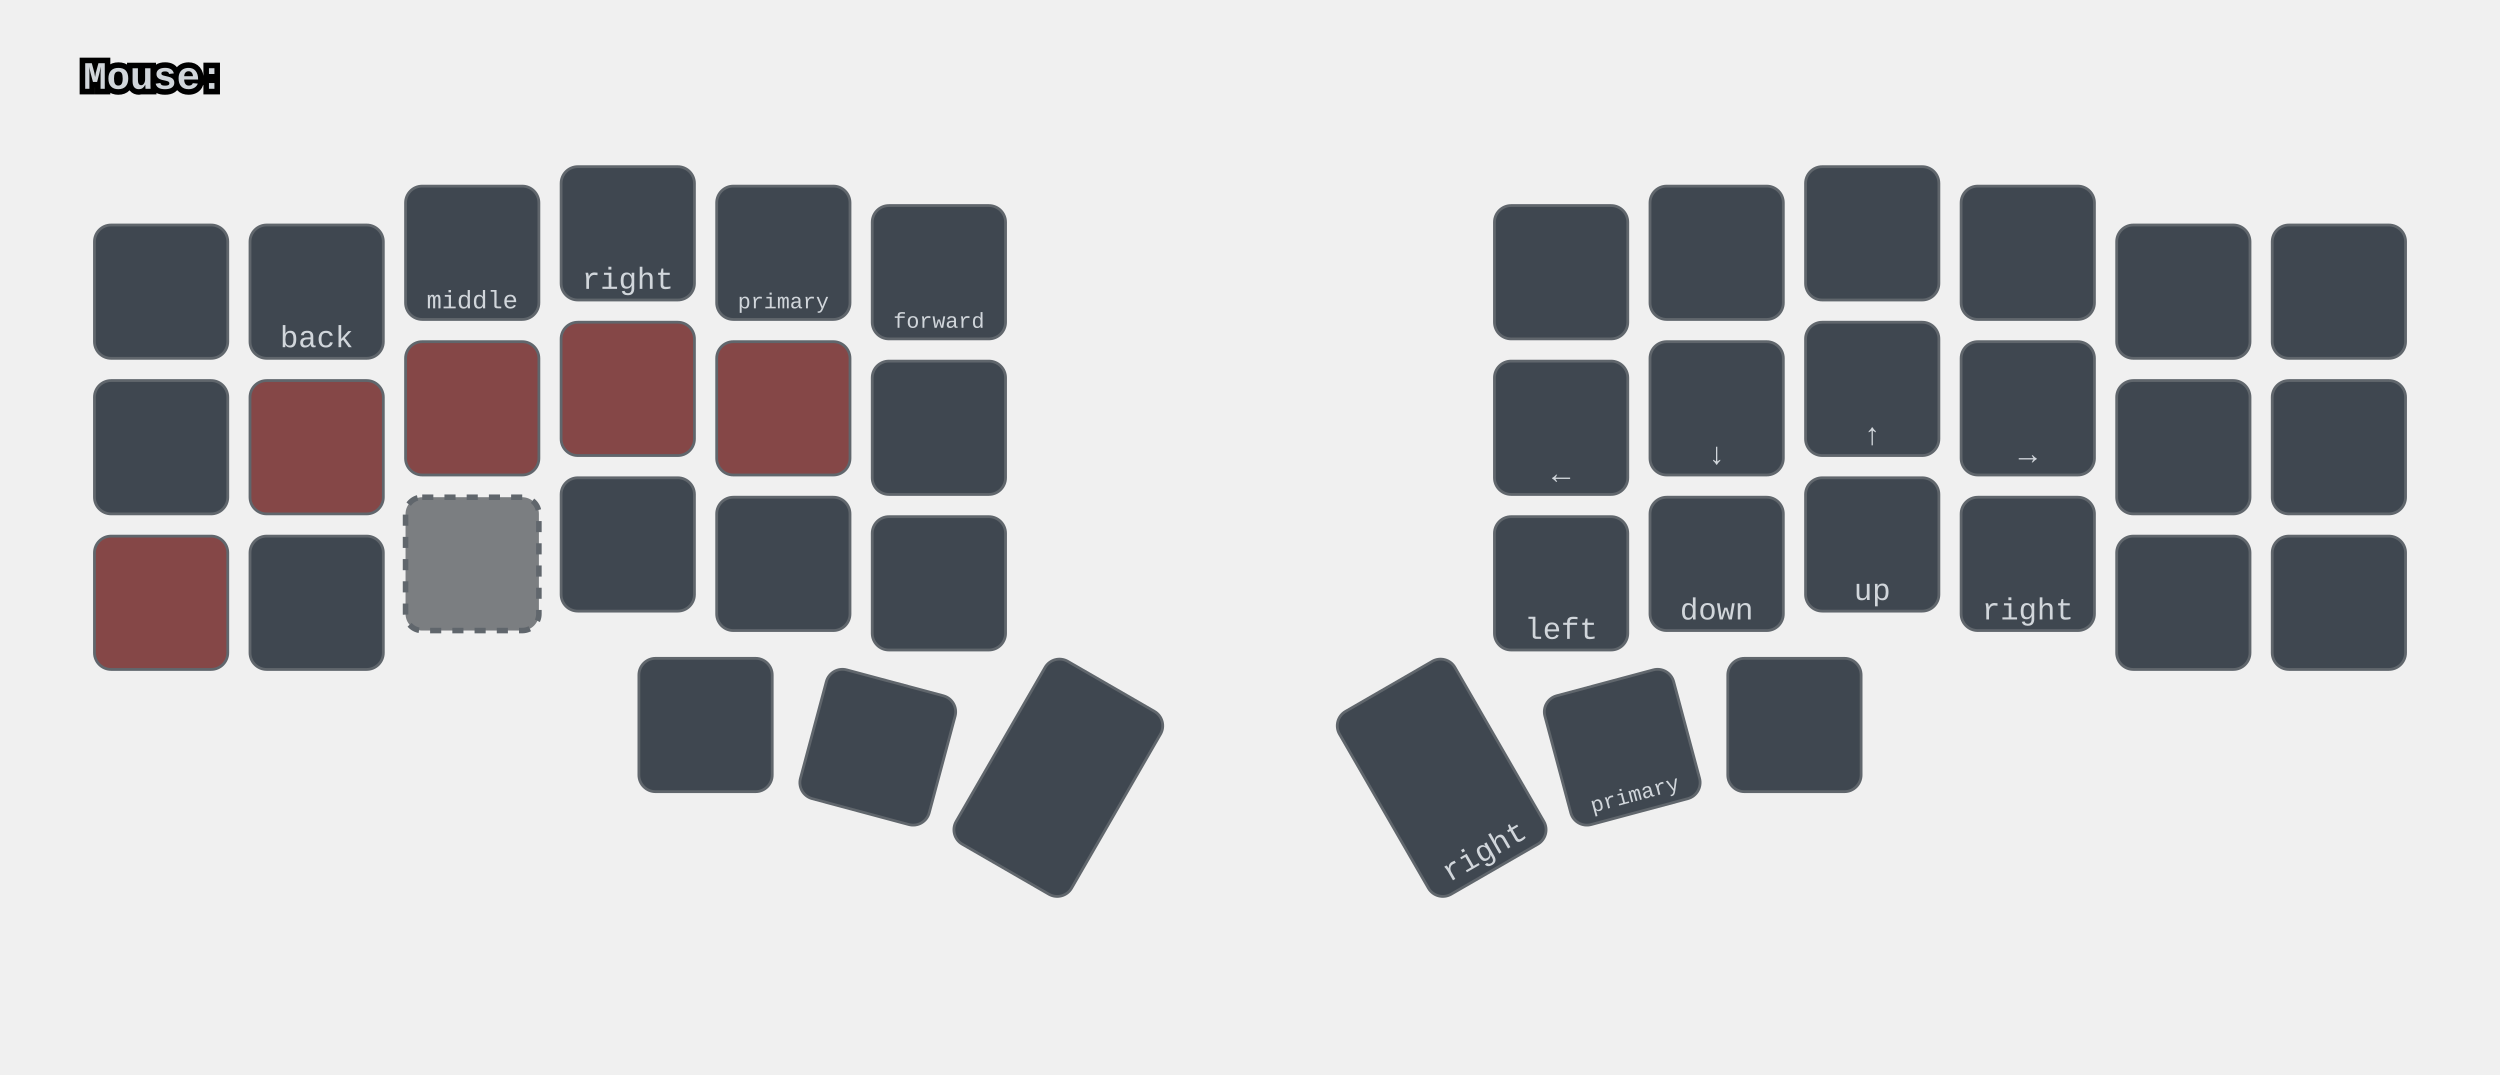
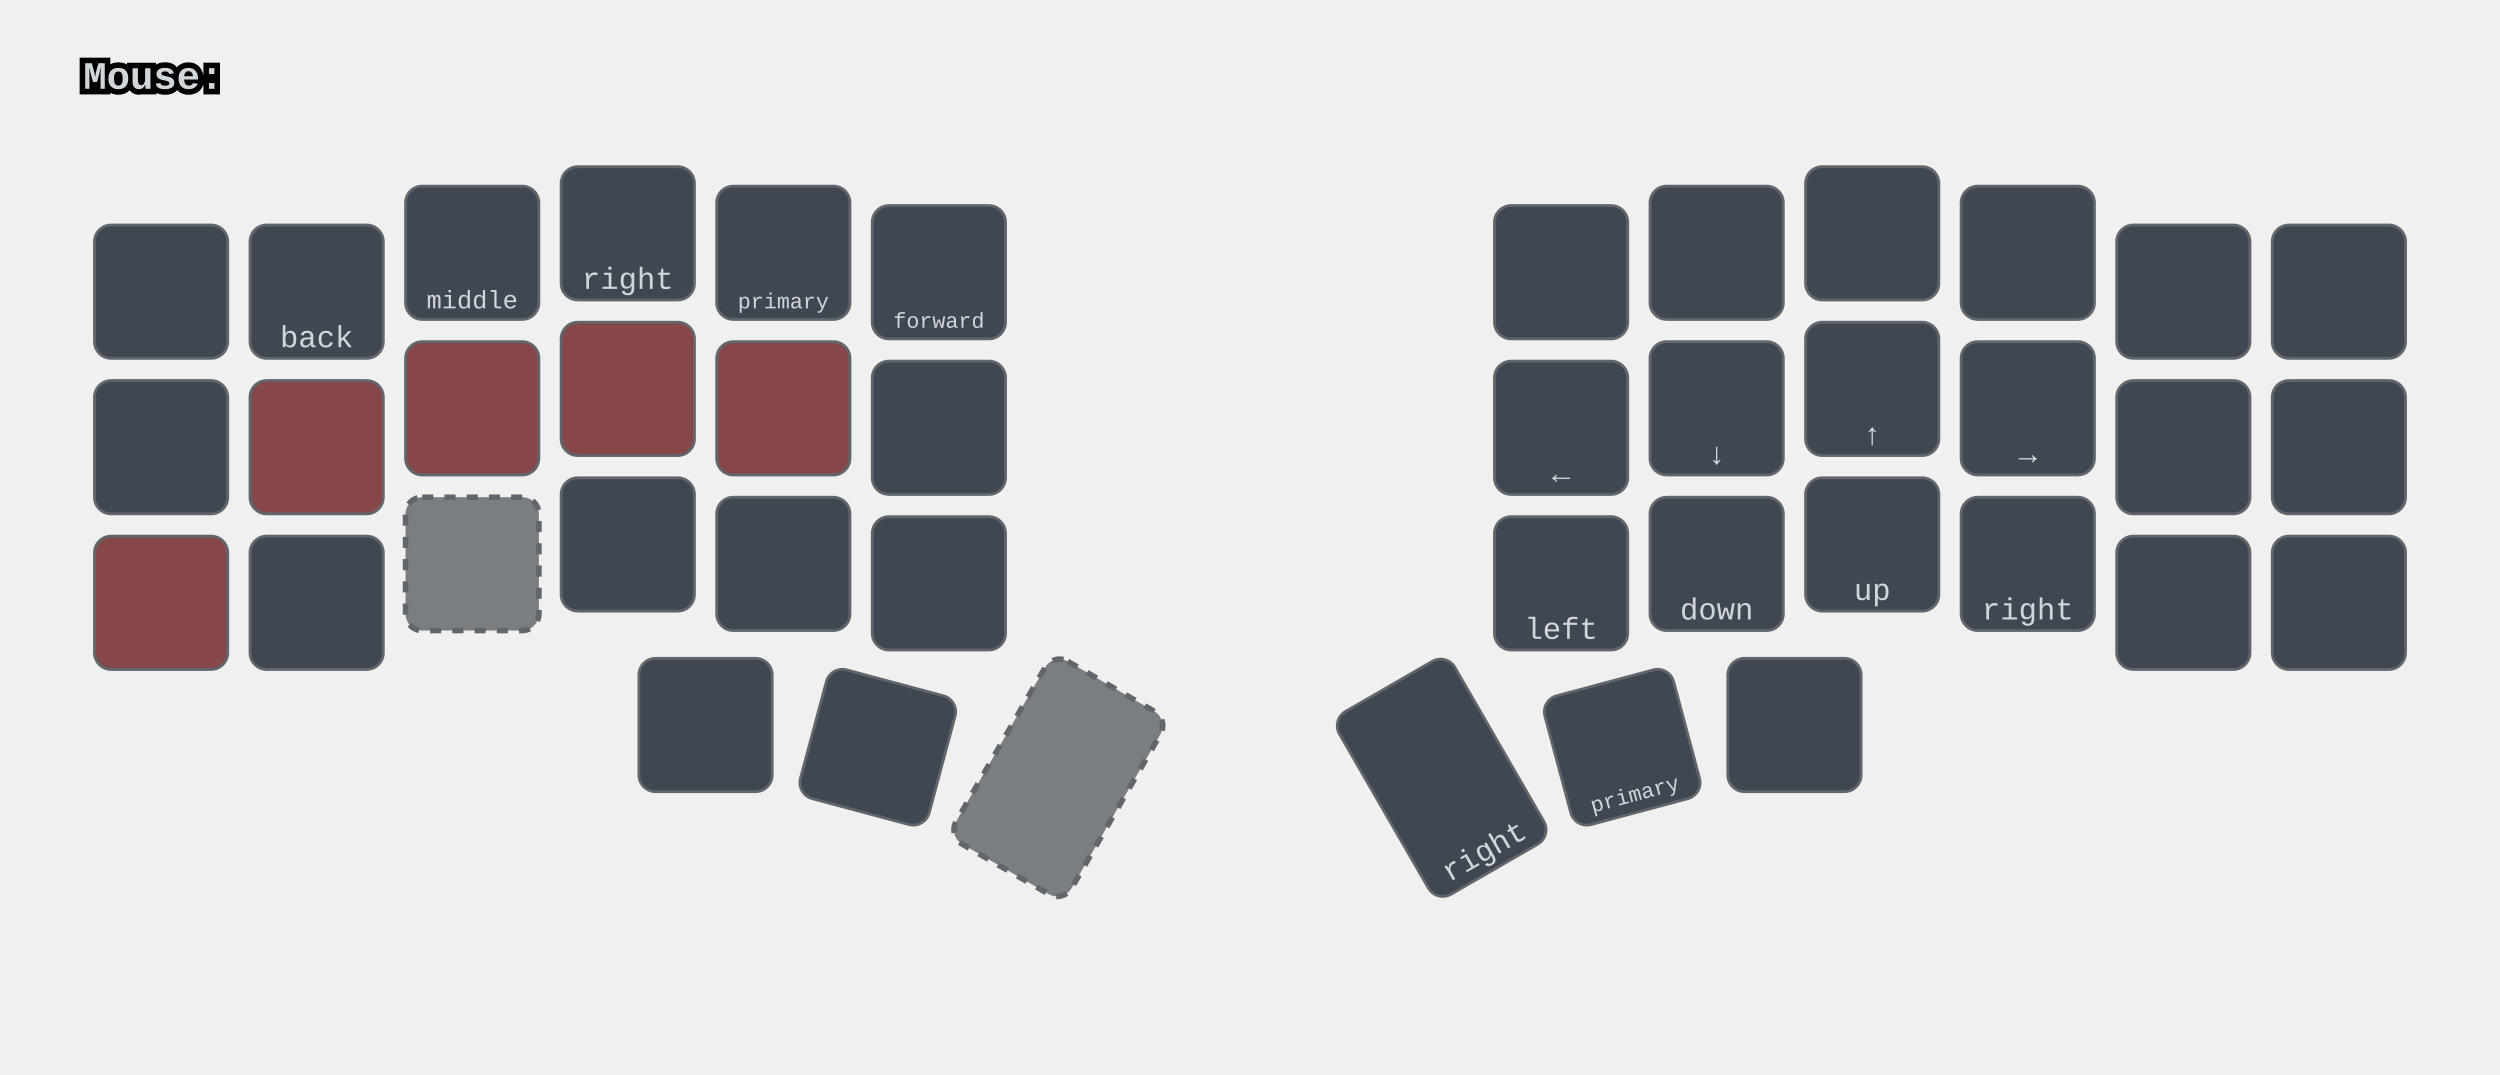
<svg xmlns="http://www.w3.org/2000/svg" xmlns:xlink="http://www.w3.org/1999/xlink" width="900" height="387" viewBox="0 0 900 387" class="keymap">
  <defs>/* start glyphs */
<svg id="mdi:apple-keyboard-caps">
      <svg id="mdi-apple-keyboard-caps" viewBox="0 0 24 24">
        <path d="M15,14V8H17.17L12,2.83L6.83,8H9V14H15M12,0L22,10H17V16H7V10H2L12,0M7,18H17V24H7V18M15,20H9V22H15V20Z" />
      </svg>
    </svg>
    <svg id="mdi:apple-keyboard-command">
      <svg id="mdi-apple-keyboard-command" viewBox="0 0 24 24">
        <path d="M6,2A4,4 0 0,1 10,6V8H14V6A4,4 0 0,1 18,2A4,4 0 0,1 22,6A4,4 0 0,1 18,10H16V14H18A4,4 0 0,1 22,18A4,4 0 0,1 18,22A4,4 0 0,1 14,18V16H10V18A4,4 0 0,1 6,22A4,4 0 0,1 2,18A4,4 0 0,1 6,14H8V10H6A4,4 0 0,1 2,6A4,4 0 0,1 6,2M16,18A2,2 0 0,0 18,20A2,2 0 0,0 20,18A2,2 0 0,0 18,16H16V18M14,10H10V14H14V10M6,16A2,2 0 0,0 4,18A2,2 0 0,0 6,20A2,2 0 0,0 8,18V16H6M8,6A2,2 0 0,0 6,4A2,2 0 0,0 4,6A2,2 0 0,0 6,8H8V6M18,8A2,2 0 0,0 20,6A2,2 0 0,0 18,4A2,2 0 0,0 16,6V8H18Z" />
      </svg>
    </svg>
    <svg id="mdi:apple-keyboard-control">
      <svg id="mdi-apple-keyboard-control" viewBox="0 0 24 24">
        <path d="M19.78,11.78L18.36,13.19L12,6.83L5.64,13.19L4.22,11.78L12,4L19.78,11.78Z" />
      </svg>
    </svg>
    <svg id="mdi:apple-keyboard-option">
      <svg id="mdi-apple-keyboard-option" viewBox="0 0 24 24">
        <path d="M3,4H9.11L16.15,18H21V20H14.88L7.84,6H3V4M14,4H21V6H14V4Z" />
      </svg>
    </svg>
    <svg id="mdi:apple-keyboard-shift">
      <svg id="mdi-apple-keyboard-shift" viewBox="0 0 24 24">
        <path d="M15,18V12H17.17L12,6.83L6.83,12H9V18H15M12,4L22,14H17V20H7V14H2L12,4Z" />
      </svg>
    </svg>
    <svg id="mdi:backspace">
      <svg id="mdi-backspace" viewBox="0 0 24 24">
        <path d="M22,3H7C6.31,3 5.77,3.35 5.41,3.88L0,12L5.41,20.11C5.77,20.64 6.31,21 7,21H22A2,2 0 0,0 24,19V5A2,2 0 0,0 22,3M19,15.59L17.59,17L14,13.41L10.41,17L9,15.59L12.59,12L9,8.41L10.41,7L14,10.59L17.59,7L19,8.41L15.41,12" />
      </svg>
    </svg>
    <svg id="mdi:backspace-reverse">
      <svg id="mdi-backspace-reverse" viewBox="0 0 24 24">
        <path d="M2,21H17C17.7,21 18.2,20.6 18.6,20.1L24,12L18.6,3.9C18.2,3.4 17.7,3 17,3H2A2,2 0 0,0 0,5V19A2,2 0 0,0 2,21M5,8.4L6.4,7L10,10.6L13.6,7L15,8.4L11.4,12L15,15.6L13.6,17L10,13.4L6.4,17L5,15.6L8.6,12" />
      </svg>
    </svg>
    <svg id="mdi:bluetooth-connect">
      <svg id="mdi-bluetooth-connect" viewBox="0 0 24 24">
        <path d="M19,10L17,12L19,14L21,12M14.88,16.29L13,18.17V14.41M13,5.83L14.88,7.71L13,9.58M17.71,7.71L12,2H11V9.58L6.41,5L5,6.41L10.59,12L5,17.58L6.41,19L11,14.41V22H12L17.71,16.29L13.41,12M7,12L5,10L3,12L5,14L7,12Z" />
      </svg>
    </svg>
    <svg id="mdi:bluetooth-off">
      <svg id="mdi-bluetooth-off" viewBox="0 0 24 24">
        <path d="M13,5.83L14.88,7.71L13.28,9.31L14.69,10.72L17.71,7.7L12,2H11V7.03L13,9.03M5.41,4L4,5.41L10.59,12L5,17.59L6.41,19L11,14.41V22H12L16.29,17.71L18.59,20L20,18.59M13,18.17V14.41L14.88,16.29" />
      </svg>
    </svg>
    <svg id="mdi:brightness-5">
      <svg id="mdi-brightness-5" viewBox="0 0 24 24">
        <path d="M12,18A6,6 0 0,1 6,12A6,6 0 0,1 12,6A6,6 0 0,1 18,12A6,6 0 0,1 12,18M20,15.31L23.31,12L20,8.69V4H15.31L12,0.69L8.69,4H4V8.69L0.69,12L4,15.31V20H8.69L12,23.31L15.31,20H20V15.31Z" />
      </svg>
    </svg>
    <svg id="mdi:brightness-7">
      <svg id="mdi-brightness-7" viewBox="0 0 24 24">
        <path d="M12,8A4,4 0 0,0 8,12A4,4 0 0,0 12,16A4,4 0 0,0 16,12A4,4 0 0,0 12,8M12,18A6,6 0 0,1 6,12A6,6 0 0,1 12,6A6,6 0 0,1 18,12A6,6 0 0,1 12,18M20,8.69V4H15.31L12,0.69L8.69,4H4V8.69L0.69,12L4,15.31V20H8.69L12,23.31L15.31,20H20V15.31L23.31,12L20,8.69Z" />
      </svg>
    </svg>
    <svg id="mdi:code-block-tags">
      <svg id="mdi-code-block-tags" viewBox="0 0 24 24">
        <path d="M5.59 3.41L7 4.82L3.82 8L7 11.18L5.59 12.6L1 8L5.59 3.41M11.41 3.41L16 8L11.41 12.6L10 11.18L13.18 8L10 4.82L11.41 3.41M22 6V18C22 19.11 21.11 20 20 20H4C2.9 20 2 19.11 2 18V14H4V18H20V6H17.03V4H20C21.11 4 22 4.89 22 6Z" />
      </svg>
    </svg>
    <svg id="mdi:content-copy">
      <svg id="mdi-content-copy" viewBox="0 0 24 24">
        <path d="M19,21H8V7H19M19,5H8A2,2 0 0,0 6,7V21A2,2 0 0,0 8,23H19A2,2 0 0,0 21,21V7A2,2 0 0,0 19,5M16,1H4A2,2 0 0,0 2,3V17H4V3H16V1Z" />
      </svg>
    </svg>
    <svg id="mdi:content-cut">
      <svg id="mdi-content-cut" viewBox="0 0 24 24">
        <path d="M19,3L13,9L15,11L22,4V3M12,12.5A0.5,0.5 0 0,1 11.5,12A0.5,0.5 0 0,1 12,11.5A0.5,0.5 0 0,1 12.5,12A0.5,0.5 0 0,1 12,12.5M6,20A2,2 0 0,1 4,18C4,16.89 4.9,16 6,16A2,2 0 0,1 8,18C8,19.11 7.1,20 6,20M6,8A2,2 0 0,1 4,6C4,4.89 4.9,4 6,4A2,2 0 0,1 8,6C8,7.11 7.1,8 6,8M9.64,7.64C9.87,7.14 10,6.59 10,6A4,4 0 0,0 6,2A4,4 0 0,0 2,6A4,4 0 0,0 6,10C6.59,10 7.14,9.87 7.64,9.64L10,12L7.64,14.36C7.14,14.13 6.59,14 6,14A4,4 0 0,0 2,18A4,4 0 0,0 6,22A4,4 0 0,0 10,18C10,17.41 9.87,16.86 9.64,16.36L12,14L19,21H22V20L9.64,7.64Z" />
      </svg>
    </svg>
    <svg id="mdi:content-paste">
      <svg id="mdi-content-paste" viewBox="0 0 24 24">
        <path d="M19,20H5V4H7V7H17V4H19M12,2A1,1 0 0,1 13,3A1,1 0 0,1 12,4A1,1 0 0,1 11,3A1,1 0 0,1 12,2M19,2H14.82C14.4,0.84 13.3,0 12,0C10.7,0 9.6,0.84 9.18,2H5A2,2 0 0,0 3,4V20A2,2 0 0,0 5,22H19A2,2 0 0,0 21,20V4A2,2 0 0,0 19,2Z" />
      </svg>
    </svg>
    <svg id="mdi:dock-window">
      <svg id="mdi-dock-window" viewBox="0 0 24 24">
        <path d="M18 18V20H4A2 2 0 0 1 2 18V8H4V18M22 6V14A2 2 0 0 1 20 16H8A2 2 0 0 1 6 14V6A2 2 0 0 1 8 4H20A2 2 0 0 1 22 6M20 6H8V14H20Z" />
      </svg>
    </svg>
    <svg id="mdi:folder-search-outline">
      <svg id="mdi-folder-search-outline" viewBox="0 0 24 24">
        <path d="M16.5,12C19,12 21,14 21,16.5C21,17.38 20.75,18.21 20.31,18.9L23.39,22L22,23.39L18.88,20.32C18.19,20.75 17.37,21 16.5,21C14,21 12,19 12,16.5C12,14 14,12 16.5,12M16.5,14A2.5,2.5 0 0,0 14,16.5A2.5,2.5 0 0,0 16.5,19A2.5,2.5 0 0,0 19,16.5A2.5,2.5 0 0,0 16.5,14M19,8H3V18H10.17C10.34,18.72 10.63,19.39 11,20H3C1.89,20 1,19.1 1,18V6C1,4.89 1.89,4 3,4H9L11,6H19A2,2 0 0,1 21,8V11.81C20.42,11.26 19.75,10.81 19,10.5V8Z" />
      </svg>
    </svg>
    <svg id="mdi:format-letter-ends-with">
      <svg id="mdi-format-letter-ends-with" viewBox="0 0 24 24">
        <path d="M11.14 4L6.43 16H8.36L9.32 13.43H14.67L15.64 16H17.57L12.86 4M12 6.29L14.03 11.71H9.96M20 14V18H2V20H22V14Z" />
      </svg>
    </svg>
    <svg id="mdi:format-letter-starts-with">
      <svg id="mdi-format-letter-starts-with" viewBox="0 0 24 24">
        <path d="M11.14 4L6.43 16H8.36L9.32 13.43H14.67L15.64 16H17.57L12.86 4M12 6.29L14.03 11.71H9.96M4 18V15H2V20H22V18Z" />
      </svg>
    </svg>
    <svg id="mdi:format-pilcrow-arrow-left">
      <svg id="mdi-format-pilcrow-arrow-left" viewBox="0 0 24 24">
        <path d="M8,17V14L4,18L8,22V19H20V17M10,10V15H12V4H14V15H16V4H18V2H10A4,4 0 0,0 6,6A4,4 0 0,0 10,10Z" />
      </svg>
    </svg>
    <svg id="mdi:format-pilcrow-arrow-right">
      <svg id="mdi-format-pilcrow-arrow-right" viewBox="0 0 24 24">
        <path d="M21,18L17,14V17H5V19H17V22M9,10V15H11V4H13V15H15V4H17V2H9A4,4 0 0,0 5,6A4,4 0 0,0 9,10Z" />
      </svg>
    </svg>
    <svg id="mdi:keyboard-return">
      <svg id="mdi-keyboard-return" viewBox="0 0 24 24">
        <path d="M19,7V11H5.83L9.41,7.41L8,6L2,12L8,18L9.41,16.58L5.83,13H21V7H19Z" />
      </svg>
    </svg>
    <svg id="mdi:keyboard-space">
      <svg id="mdi-keyboard-space" viewBox="0 0 24 24">
        <path d="M3 15H5V19H19V15H21V19C21 20.1 20.1 21 19 21H5C3.9 21 3 20.1 3 19V15Z" />
      </svg>
    </svg>
    <svg id="mdi:keyboard-tab">
      <svg id="mdi-keyboard-tab" viewBox="0 0 24 24">
        <path d="M20,18H22V6H20M11.59,7.41L15.17,11H1V13H15.17L11.59,16.58L13,18L19,12L13,6L11.59,7.41Z" />
      </svg>
    </svg>
    <svg id="mdi:keyboard-variant">
      <svg id="mdi-keyboard-variant" viewBox="0 0 24 24">
        <path d="M6,16H18V18H6V16M6,13V15H2V13H6M7,15V13H10V15H7M11,15V13H13V15H11M14,15V13H17V15H14M18,15V13H22V15H18M2,10H5V12H2V10M19,12V10H22V12H19M18,12H16V10H18V12M8,12H6V10H8V12M12,12H9V10H12V12M15,12H13V10H15V12M2,9V7H4V9H2M5,9V7H7V9H5M8,9V7H10V9H8M11,9V7H13V9H11M14,9V7H16V9H14M17,9V7H22V9H17Z" />
      </svg>
    </svg>
    <svg id="mdi:lock-outline">
      <svg id="mdi-lock-outline" viewBox="0 0 24 24">
        <path d="M12,17C10.89,17 10,16.1 10,15C10,13.89 10.89,13 12,13A2,2 0 0,1 14,15A2,2 0 0,1 12,17M18,20V10H6V20H18M18,8A2,2 0 0,1 20,10V20A2,2 0 0,1 18,22H6C4.89,22 4,21.1 4,20V10C4,8.89 4.89,8 6,8H7V6A5,5 0 0,1 12,1A5,5 0 0,1 17,6V8H18M12,3A3,3 0 0,0 9,6V8H15V6A3,3 0 0,0 12,3Z" />
      </svg>
    </svg>
    <svg id="mdi:mouse">
      <svg id="mdi-mouse" viewBox="0 0 24 24">
        <path d="M11,1.07C7.05,1.56 4,4.92 4,9H11M4,15A8,8 0 0,0 12,23A8,8 0 0,0 20,15V11H4M13,1.07V9H20C20,4.92 16.94,1.56 13,1.07Z" />
      </svg>
    </svg>
    <svg id="mdi:mouse-left-click-outline">
      <svg id="mdi-mouse-left-click-outline" viewBox="0 0 24 24">
        <path d="M13 9V1.07C13.7 1.16 14.37 1.33 15 1.59C17.33 2.53 19.11 4.53 19.75 7C19.91 7.64 20 8.31 20 9H13M17.66 7C17.18 5.65 16.23 4.5 15 3.81V7H17.66M6 15V13H18V15C18 16.59 17.37 18.12 16.24 19.24C15.12 20.37 13.59 21 12 21C10.41 21 8.88 20.37 7.76 19.24C6.63 18.12 6 16.59 6 15M4 15C4 17.12 4.84 19.16 6.34 20.66C7.84 22.16 9.88 23 12 23C14.12 23 16.16 22.16 17.66 20.66C19.16 19.16 20 17.12 20 15V11H4V15M11 9V1.07C7.06 1.56 4 4.92 4 9H11Z" />
      </svg>
    </svg>
    <svg id="mdi:mouse-right-click-outline">
      <svg id="mdi-mouse-right-click-outline" viewBox="0 0 24 24">
        <path d="M13 9V1.07C16.94 1.56 20 4.92 20 9H13M11 9V1.07C10.3 1.16 9.63 1.33 9 1.59C6.67 2.53 4.89 4.53 4.25 7C4.09 7.64 4 8.31 4 9H11M6.34 7C6.82 5.65 7.78 4.5 9 3.81V7H6.34M6 15V13H18V15C18 16.59 17.37 18.12 16.24 19.24C15.12 20.37 13.59 21 12 21C10.41 21 8.88 20.37 7.76 19.24C6.63 18.12 6 16.59 6 15M4 15C4 17.12 4.84 19.16 6.34 20.66C7.84 22.16 9.88 23 12 23C14.12 23 16.16 22.16 17.66 20.66C19.16 19.16 20 17.12 20 15V11H4V15Z" />
-       </svg>
-     </svg>
-     <svg id="mdi:numeric-1-box-multiple-outline">
-       <svg id="mdi-numeric-1-box-multiple-outline" viewBox="0 0 24 24">
-         <path d="M21,17H7V3H21M21,1H7A2,2 0 0,0 5,3V17A2,2 0 0,0 7,19H21A2,2 0 0,0 23,17V3A2,2 0 0,0 21,1M14,15H16V5H12V7H14M3,5H1V21A2,2 0 0,0 3,23H19V21H3V5Z" />
      </svg>
    </svg>
    <svg id="mdi:numeric-2-box-multiple-outline">
      <svg id="mdi-numeric-2-box-multiple-outline" viewBox="0 0 24 24">
        <path d="M17,13H13V11H15A2,2 0 0,0 17,9V7C17,5.89 16.1,5 15,5H11V7H15V9H13A2,2 0 0,0 11,11V15H17M21,17H7V3H21M21,1H7A2,2 0 0,0 5,3V17A2,2 0 0,0 7,19H21A2,2 0 0,0 23,17V3A2,2 0 0,0 21,1M3,5H1V21A2,2 0 0,0 3,23H19V21H3V5Z" />
      </svg>
    </svg>
    <svg id="mdi:numeric-3-box-multiple-outline">
      <svg id="mdi-numeric-3-box-multiple-outline" viewBox="0 0 24 24">
        <path d="M17,13V11.5A1.5,1.5 0 0,0 15.5,10A1.5,1.5 0 0,0 17,8.5V7C17,5.89 16.1,5 15,5H11V7H15V9H13V11H15V13H11V15H15A2,2 0 0,0 17,13M3,5H1V21A2,2 0 0,0 3,23H19V21H3M21,17H7V3H21M21,1H7A2,2 0 0,0 5,3V17A2,2 0 0,0 7,19H21A2,2 0 0,0 23,17V3A2,2 0 0,0 21,1Z" />
      </svg>
    </svg>
    <svg id="mdi:numeric-4-box-multiple-outline">
      <svg id="mdi-numeric-4-box-multiple-outline" viewBox="0 0 24 24">
        <path d="M21,17H7V3H21M21,1H7A2,2 0 0,0 5,3V17A2,2 0 0,0 7,19H21A2,2 0 0,0 23,17V3A2,2 0 0,0 21,1M15,15H17V5H15V9H13V5H11V11H15M3,5H1V21A2,2 0 0,0 3,23H19V21H3V5Z" />
      </svg>
    </svg>
    <svg id="mdi:numeric-5-box-multiple-outline">
      <svg id="mdi-numeric-5-box-multiple-outline" viewBox="0 0 24 24">
        <path d="M17,13V11C17,9.89 16.1,9 15,9H13V7H17V5H11V11H15V13H11V15H15A2,2 0 0,0 17,13M3,5H1V21A2,2 0 0,0 3,23H19V21H3M21,17H7V3H21M21,1H7A2,2 0 0,0 5,3V17A2,2 0 0,0 7,19H21A2,2 0 0,0 23,17V3A2,2 0 0,0 21,1Z" />
      </svg>
    </svg>
    <svg id="mdi:numeric-6-box-multiple-outline">
      <svg id="mdi-numeric-6-box-multiple-outline" viewBox="0 0 24 24">
        <path d="M13,11H15V13H13M13,15H15A2,2 0 0,0 17,13V11C17,9.89 16.1,9 15,9H13V7H17V5H13A2,2 0 0,0 11,7V13C11,14.11 11.9,15 13,15M21,17H7V3H21M21,1H7A2,2 0 0,0 5,3V17A2,2 0 0,0 7,19H21A2,2 0 0,0 23,17V3A2,2 0 0,0 21,1M3,5H1V21A2,2 0 0,0 3,23H19V21H3V5Z" />
      </svg>
    </svg>
    <svg id="mdi:numeric-7-box-multiple-outline">
      <svg id="mdi-numeric-7-box-multiple-outline" viewBox="0 0 24 24">
        <path d="M13,15L17,7V5H11V7H15L11,15M21,17H7V3H21M21,1H7A2,2 0 0,0 5,3V17A2,2 0 0,0 7,19H21A2,2 0 0,0 23,17V3A2,2 0 0,0 21,1M3,5H1V21A2,2 0 0,0 3,23H19V21H3V5Z" />
      </svg>
    </svg>
    <svg id="mdi:numeric-8-box-multiple-outline">
      <svg id="mdi-numeric-8-box-multiple-outline" viewBox="0 0 24 24">
        <path d="M13,11H15V13H13M13,7H15V9H13M13,15H15A2,2 0 0,0 17,13V11.5A1.5,1.5 0 0,0 15.5,10A1.5,1.5 0 0,0 17,8.5V7C17,5.89 16.1,5 15,5H13A2,2 0 0,0 11,7V8.5A1.5,1.5 0 0,0 12.5,10A1.5,1.5 0 0,0 11,11.5V13C11,14.11 11.9,15 13,15M21,17H7V3H21M21,1H7A2,2 0 0,0 5,3V17A2,2 0 0,0 7,19H21A2,2 0 0,0 23,17V3A2,2 0 0,0 21,1M3,5H1V21A2,2 0 0,0 3,23H19V21H3V5Z" />
      </svg>
    </svg>
    <svg id="mdi:palette-outline">
      <svg id="mdi-palette-outline" viewBox="0 0 24 24">
        <path d="M12,22A10,10 0 0,1 2,12A10,10 0 0,1 12,2C17.5,2 22,6 22,11A6,6 0 0,1 16,17H14.2C13.9,17 13.7,17.2 13.7,17.5C13.7,17.6 13.8,17.7 13.8,17.8C14.2,18.3 14.4,18.9 14.4,19.5C14.5,20.9 13.4,22 12,22M12,4A8,8 0 0,0 4,12A8,8 0 0,0 12,20C12.3,20 12.5,19.8 12.5,19.5C12.5,19.3 12.4,19.2 12.4,19.1C12,18.6 11.8,18.1 11.8,17.5C11.8,16.1 12.9,15 14.3,15H16A4,4 0 0,0 20,11C20,7.1 16.4,4 12,4M6.5,10C7.3,10 8,10.7 8,11.5C8,12.3 7.3,13 6.5,13C5.7,13 5,12.3 5,11.5C5,10.7 5.7,10 6.5,10M9.5,6C10.3,6 11,6.7 11,7.5C11,8.3 10.3,9 9.5,9C8.7,9 8,8.3 8,7.5C8,6.7 8.7,6 9.5,6M14.5,6C15.3,6 16,6.7 16,7.5C16,8.3 15.3,9 14.5,9C13.7,9 13,8.3 13,7.5C13,6.7 13.7,6 14.5,6M17.5,10C18.3,10 19,10.7 19,11.5C19,12.3 18.3,13 17.5,13C16.7,13 16,12.3 16,11.5C16,10.7 16.7,10 17.5,10Z" />
      </svg>
    </svg>
    <svg id="mdi:play-pause">
      <svg id="mdi-play-pause" viewBox="0 0 24 24">
        <path d="M3,5V19L11,12M13,19H16V5H13M18,5V19H21V5" />
      </svg>
    </svg>
    <svg id="mdi:power">
      <svg id="mdi-power" viewBox="0 0 24 24">
        <path d="M16.56,5.44L15.11,6.89C16.84,7.94 18,9.83 18,12A6,6 0 0,1 12,18A6,6 0 0,1 6,12C6,9.83 7.16,7.94 8.88,6.88L7.44,5.44C5.36,6.88 4,9.28 4,12A8,8 0 0,0 12,20A8,8 0 0,0 20,12C20,9.28 18.64,6.88 16.56,5.44M13,3H11V13H13" />
      </svg>
    </svg>
    <svg id="mdi:power-plug-outline">
      <svg id="mdi-power-plug-outline" viewBox="0 0 24 24">
        <path d="M16 7V3H14V7H10V3H8V7C7 7 6 8 6 9V14.5L9.5 18V21H14.5V18L18 14.5V9C18 8 17 7 16 7M16 13.67L13.09 16.59L12.67 17H11.33L10.92 16.59L8 13.67V9.09C8 9.06 8.06 9 8.09 9H15.92C15.95 9 16 9.06 16 9.09V13.67Z" />
      </svg>
    </svg>
    <svg id="mdi:redo">
      <svg id="mdi-redo" viewBox="0 0 24 24">
        <path d="M18.4,10.6C16.55,9 14.15,8 11.5,8C6.85,8 2.92,11.03 1.54,15.22L3.9,16C4.95,12.81 7.95,10.5 11.5,10.5C13.45,10.5 15.23,11.22 16.62,12.38L13,16H22V7L18.4,10.6Z" />
      </svg>
    </svg>
    <svg id="mdi:restart">
      <svg id="mdi-restart" viewBox="0 0 24 24">
        <path d="M12,4C14.1,4 16.1,4.8 17.6,6.3C20.7,9.4 20.7,14.5 17.6,17.6C15.8,19.5 13.3,20.2 10.9,19.9L11.4,17.9C13.1,18.1 14.9,17.5 16.2,16.2C18.5,13.9 18.5,10.1 16.2,7.7C15.1,6.6 13.5,6 12,6V10.6L7,5.6L12,0.6V4M6.3,17.6C3.7,15 3.3,11 5.1,7.9L6.6,9.4C5.5,11.6 5.9,14.4 7.8,16.2C8.3,16.7 8.9,17.1 9.6,17.4L9,19.4C8,19 7.1,18.4 6.3,17.6Z" />
      </svg>
    </svg>
    <svg id="mdi:skip-backward">
      <svg id="mdi-skip-backward" viewBox="0 0 24 24">
        <path d="M20,5V19L13,12M6,5V19H4V5M13,5V19L6,12" />
      </svg>
    </svg>
    <svg id="mdi:skip-forward">
      <svg id="mdi-skip-forward" viewBox="0 0 24 24">
        <path d="M4,5V19L11,12M18,5V19H20V5M11,5V19L18,12" />
      </svg>
    </svg>
    <svg id="mdi:stop">
      <svg id="mdi-stop" viewBox="0 0 24 24">
        <path d="M18,18H6V6H18V18Z" />
      </svg>
    </svg>
    <svg id="mdi:undo">
      <svg id="mdi-undo" viewBox="0 0 24 24">
        <path d="M12.5,8C9.85,8 7.45,9 5.6,10.6L2,7V16H11L7.38,12.38C8.77,11.22 10.54,10.5 12.5,10.5C16.04,10.5 19.05,12.81 20.1,16L22.47,15.22C21.08,11.03 17.15,8 12.5,8Z" />
      </svg>
    </svg>
    <svg id="mdi:unfold-more-horizontal">
      <svg id="mdi-unfold-more-horizontal" viewBox="0 0 24 24">
        <path d="M12,18.17L8.83,15L7.42,16.41L12,21L16.59,16.41L15.17,15M12,5.83L15.17,9L16.58,7.59L12,3L7.41,7.59L8.83,9L12,5.83Z" />
      </svg>
    </svg>
    <svg id="mdi:unfold-more-vertical">
      <svg id="mdi-unfold-more-vertical" viewBox="0 0 24 24">
        <path d="M18.17,12L15,8.83L16.41,7.41L21,12L16.41,16.58L15,15.17L18.17,12M5.83,12L9,15.17L7.59,16.59L3,12L7.59,7.42L9,8.83L5.83,12Z" />
      </svg>
    </svg>
    <svg id="mdi:usb">
      <svg id="mdi-usb" viewBox="0 0 24 24">
        <path d="M15,7V11H16V13H13V5H15L12,1L9,5H11V13H8V10.93C8.7,10.56 9.2,9.85 9.2,9C9.2,7.78 8.21,6.8 7,6.8C5.78,6.8 4.8,7.78 4.8,9C4.8,9.85 5.3,10.56 6,10.93V13A2,2 0 0,0 8,15H11V18.05C10.29,18.41 9.8,19.15 9.8,20A2.2,2.2 0 0,0 12,22.2A2.2,2.2 0 0,0 14.2,20C14.2,19.15 13.71,18.41 13,18.05V15H16A2,2 0 0,0 18,13V11H19V7H15Z" />
      </svg>
    </svg>
    <svg id="mdi:view-dashboard-outline">
      <svg id="mdi-view-dashboard-outline" viewBox="0 0 24 24">
        <path d="M19,5V7H15V5H19M9,5V11H5V5H9M19,13V19H15V13H19M9,17V19H5V17H9M21,3H13V9H21V3M11,3H3V13H11V3M21,11H13V21H21V11M11,15H3V21H11V15Z" />
      </svg>
    </svg>
    <svg id="mdi:volume-minus">
      <svg id="mdi-volume-minus" viewBox="0 0 24 24">
        <path d="M3,9H7L12,4V20L7,15H3V9M14,11H22V13H14V11Z" />
      </svg>
    </svg>
    <svg id="mdi:volume-off">
      <svg id="mdi-volume-off" viewBox="0 0 24 24">
        <path d="M12,4L9.91,6.09L12,8.18M4.27,3L3,4.27L7.73,9H3V15H7L12,20V13.27L16.25,17.53C15.58,18.04 14.83,18.46 14,18.7V20.77C15.38,20.45 16.63,19.82 17.68,18.96L19.73,21L21,19.73L12,10.73M19,12C19,12.94 18.8,13.82 18.46,14.64L19.97,16.15C20.62,14.91 21,13.5 21,12C21,7.72 18,4.14 14,3.23V5.29C16.89,6.15 19,8.83 19,12M16.5,12C16.5,10.23 15.5,8.71 14,7.97V10.18L16.45,12.63C16.5,12.43 16.5,12.21 16.5,12Z" />
      </svg>
    </svg>
    <svg id="mdi:volume-plus">
      <svg id="mdi-volume-plus" viewBox="0 0 24 24">
        <path d="M3,9H7L12,4V20L7,15H3V9M14,11H17V8H19V11H22V13H19V16H17V13H14V11Z" />
      </svg>
    </svg>
    <svg id="mdi:web">
      <svg id="mdi-web" viewBox="0 0 24 24">
        <path d="M16.36,14C16.44,13.34 16.5,12.68 16.5,12C16.5,11.32 16.44,10.66 16.36,10H19.74C19.9,10.64 20,11.31 20,12C20,12.69 19.9,13.36 19.74,14M14.59,19.56C15.19,18.45 15.65,17.25 15.97,16H18.92C17.96,17.65 16.43,18.93 14.59,19.56M14.34,14H9.66C9.56,13.34 9.5,12.68 9.5,12C9.5,11.32 9.56,10.65 9.66,10H14.34C14.43,10.65 14.5,11.32 14.5,12C14.5,12.68 14.43,13.34 14.34,14M12,19.96C11.17,18.76 10.5,17.43 10.09,16H13.91C13.5,17.43 12.83,18.76 12,19.96M8,8H5.08C6.03,6.34 7.57,5.06 9.4,4.44C8.8,5.55 8.35,6.75 8,8M5.08,16H8C8.35,17.25 8.8,18.45 9.4,19.56C7.57,18.93 6.03,17.65 5.08,16M4.26,14C4.1,13.36 4,12.69 4,12C4,11.31 4.1,10.64 4.26,10H7.64C7.56,10.66 7.5,11.32 7.5,12C7.5,12.68 7.56,13.34 7.64,14M12,4.03C12.83,5.23 13.5,6.57 13.91,8H10.09C10.5,6.57 11.17,5.23 12,4.03M18.92,8H15.97C15.65,6.75 15.19,5.55 14.59,4.44C16.43,5.07 17.96,6.34 18.92,8M12,2C6.47,2 2,6.5 2,12A10,10 0 0,0 12,22A10,10 0 0,0 22,12A10,10 0 0,0 12,2Z" />
      </svg>
    </svg>
    <svg id="mdi:window-maximize">
      <svg id="mdi-window-maximize" viewBox="0 0 24 24">
        <path d="M4,4H20V20H4V4M6,8V18H18V8H6Z" />
      </svg>
    </svg>
    <svg id="mdi:window-restore">
      <svg id="mdi-window-restore" viewBox="0 0 24 24">
        <path d="M4,8H8V4H20V16H16V20H4V8M16,8V14H18V6H10V8H16M6,12V18H14V12H6Z" />
      </svg>
    </svg>
  </defs>/* end glyphs */
<style>/* inherit to force styles through use tags */
svg path {
    fill: inherit;
}

/* font and background color specifications */
svg.keymap {
    font-family: SFMono-Regular,Consolas,Liberation Mono,Menlo,monospace;
    font-size: 14px;
    font-kerning: normal;
    text-rendering: optimizeLegibility;
    fill: #24292e;
}

/* default key styling */
rect.key {
    fill: #f6f8fa;
}

rect.key, rect.combo {
    stroke: #c9cccf;
    stroke-width: 1;
}

/* default key side styling, only used is draw_key_sides is set */
rect.side {
    filter: brightness(90%);
}

/* color accent for combo boxes */
rect.combo, rect.combo-separate {
    fill: #cdf;
}

/* color accent for held keys */
rect.held, rect.combo.held {
    fill: #fdd;
}

/* color accent for ghost (optional) keys */
rect.ghost, rect.combo.ghost {
    stroke-dasharray: 4, 4;
    stroke-width: 2;
}

text {
    text-anchor: middle;
    dominant-baseline: middle;
}

/* styling for layer labels */
text.label {
    font-weight: bold;
    text-anchor: start;
    stroke: white;
    stroke-width: 4;
    paint-order: stroke;
}

/* styling for optional footer */
text.footer {
    text-anchor: end;
    dominant-baseline: auto;
    stroke: white;
    stroke-width: 4;
    paint-order: stroke;
}

/* styling for combo tap, and key non-tap label text */
text.combo, text.hold, text.shifted, text.left, text.right, text.tl, text.tr, text.bl, text.br {
    font-size: 11px;
}

text.hold, text.bl, text.br {
    text-anchor: middle;
    dominant-baseline: auto;
}

text.shifted, text.tl, text.tr {
    text-anchor: middle;
    dominant-baseline: hanging;
}

text.left, text.tl, text.bl {
    text-anchor: start;
}

text.right, text.tr, text.br {
    text-anchor: end;
}

text.layer-activator {
    text-decoration: underline;
}

/* styling for hold/shifted label text in combo box */
text.combo.hold, text.combo.shifted, text.combo.left, text.combo.right {
    font-size: 8px;
}

/* lighter symbol for transparent keys */
text.trans {
    fill: #7b7e81;
}

/* styling for combo dendrons */
path.combo {
    stroke-width: 1;
    stroke: gray;
    fill: none;
}

/* Start Tabler Icons Cleanup */
/* cannot use height/width with glyphs */
.icon-tabler &gt; path {
    fill: inherit;
    stroke: inherit;
    stroke-width: 2;
}
/* hide tabler's default box */
.icon-tabler &gt; path[stroke="none"][fill="none"] {
    visibility: hidden;
}
/* End Tabler Icons Cleanup */

svg.keymap { fill: #d1d6db; }
rect.key { fill: #3f4750; }
rect.key, rect.combo { stroke: #60666c; }
rect.combo, rect.combo-separate { fill: #1f3d7a; }
rect.held, rect.combo.held { fill: #854747; }
text.label, text.footer { stroke: black; }
text.trans { fill: #7e8184; }
path.combo { stroke: #7f7f7f; }

rect.ghost { fill: #7b7e81; }
</style>
  <g transform="translate(30, 0)" class="layer-Mouse">
    <text x="0" y="28" class="label" id="Mouse">Mouse:</text>
    <g transform="translate(0, 56)">
      <g transform="translate(28, 49)" class="key keypos-0">
        <rect rx="6" ry="6" x="-24" y="-24" width="48" height="48" class="key" />
      </g>
      <g transform="translate(84, 49)" class="key keypos-1">
        <rect rx="6" ry="6" x="-24" y="-24" width="48" height="48" class="key" />
        <use href="#mdi:mouse" xlink:href="#mdi:mouse" x="-7" y="-7" height="14" width="14.0" class="key tap glyph mdi:mouse" />
        <text x="0" y="20" class="key hold">back</text>
      </g>
      <g transform="translate(140, 35)" class="key keypos-2">
        <rect rx="6" ry="6" x="-24" y="-24" width="48" height="48" class="key" />
        <use href="#mdi:mouse-right-click-outline" xlink:href="#mdi:mouse-right-click-outline" x="-7" y="-7" height="14" width="14.0" class="key tap glyph mdi:mouse-right-click-outline" />
        <text x="0" y="20" class="key hold">
          <tspan style="font-size: 83%">middle</tspan>
        </text>
      </g>
      <g transform="translate(196, 28)" class="key keypos-3">
        <rect rx="6" ry="6" x="-24" y="-24" width="48" height="48" class="key" />
        <use href="#mdi:mouse-right-click-outline" xlink:href="#mdi:mouse-right-click-outline" x="-7" y="-7" height="14" width="14.0" class="key tap glyph mdi:mouse-right-click-outline" />
        <text x="0" y="20" class="key hold">right</text>
      </g>
      <g transform="translate(252, 35)" class="key keypos-4">
        <rect rx="6" ry="6" x="-24" y="-24" width="48" height="48" class="key" />
        <use href="#mdi:mouse-left-click-outline" xlink:href="#mdi:mouse-left-click-outline" x="-7" y="-7" height="14" width="14.0" class="key tap glyph mdi:mouse-left-click-outline" />
        <text x="0" y="20" class="key hold">
          <tspan style="font-size: 71%">primary</tspan>
        </text>
      </g>
      <g transform="translate(308, 42)" class="key keypos-5">
        <rect rx="6" ry="6" x="-24" y="-24" width="48" height="48" class="key" />
        <use href="#mdi:mouse" xlink:href="#mdi:mouse" x="-7" y="-7" height="14" width="14.0" class="key tap glyph mdi:mouse" />
        <text x="0" y="20" class="key hold">
          <tspan style="font-size: 71%">forward</tspan>
        </text>
      </g>
      <g transform="translate(532, 42)" class="key keypos-6">
        <rect rx="6" ry="6" x="-24" y="-24" width="48" height="48" class="key" />
      </g>
      <g transform="translate(588, 35)" class="key keypos-7">
        <rect rx="6" ry="6" x="-24" y="-24" width="48" height="48" class="key" />
        <use href="#mdi:content-cut" xlink:href="#mdi:content-cut" x="-7" y="-7" height="14" width="14.0" class="key tap glyph mdi:content-cut" />
      </g>
      <g transform="translate(644, 28)" class="key keypos-8">
        <rect rx="6" ry="6" x="-24" y="-24" width="48" height="48" class="key" />
        <use href="#mdi:content-copy" xlink:href="#mdi:content-copy" x="-7" y="-7" height="14" width="14.0" class="key tap glyph mdi:content-copy" />
      </g>
      <g transform="translate(700, 35)" class="key keypos-9">
        <rect rx="6" ry="6" x="-24" y="-24" width="48" height="48" class="key" />
        <use href="#mdi:content-paste" xlink:href="#mdi:content-paste" x="-7" y="-7" height="14" width="14.0" class="key tap glyph mdi:content-paste" />
      </g>
      <g transform="translate(756, 49)" class="key keypos-10">
        <rect rx="6" ry="6" x="-24" y="-24" width="48" height="48" class="key" />
        <use href="#mdi:undo" xlink:href="#mdi:undo" x="-7" y="-7" height="14" width="14.0" class="key tap glyph mdi:undo" />
      </g>
      <g transform="translate(812, 49)" class="key keypos-11">
        <rect rx="6" ry="6" x="-24" y="-24" width="48" height="48" class="key" />
      </g>
      <g transform="translate(28, 105)" class="key keypos-12">
        <rect rx="6" ry="6" x="-24" y="-24" width="48" height="48" class="key" />
      </g>
      <g transform="translate(84, 105)" class="key held keypos-13">
        <rect rx="6" ry="6" x="-24" y="-24" width="48" height="48" class="key held" />
        <use href="#mdi:apple-keyboard-command" xlink:href="#mdi:apple-keyboard-command" x="-7" y="-7" height="14" width="14.0" class="key held tap glyph mdi:apple-keyboard-command" />
      </g>
      <g transform="translate(140, 91)" class="key held keypos-14">
        <rect rx="6" ry="6" x="-24" y="-24" width="48" height="48" class="key held" />
        <use href="#mdi:apple-keyboard-option" xlink:href="#mdi:apple-keyboard-option" x="-7" y="-7" height="14" width="14.0" class="key held tap glyph mdi:apple-keyboard-option" />
      </g>
      <g transform="translate(196, 84)" class="key held keypos-15">
        <rect rx="6" ry="6" x="-24" y="-24" width="48" height="48" class="key held" />
        <use href="#mdi:apple-keyboard-control" xlink:href="#mdi:apple-keyboard-control" x="-7" y="-7" height="14" width="14.0" class="key held tap glyph mdi:apple-keyboard-control" />
      </g>
      <g transform="translate(252, 91)" class="key held keypos-16">
        <rect rx="6" ry="6" x="-24" y="-24" width="48" height="48" class="key held" />
        <use href="#mdi:apple-keyboard-shift" xlink:href="#mdi:apple-keyboard-shift" x="-7" y="-7" height="14" width="14.0" class="key held tap glyph mdi:apple-keyboard-shift" />
      </g>
      <g transform="translate(308, 98)" class="key keypos-17">
        <rect rx="6" ry="6" x="-24" y="-24" width="48" height="48" class="key" />
      </g>
      <g transform="translate(532, 98)" class="key keypos-18">
        <rect rx="6" ry="6" x="-24" y="-24" width="48" height="48" class="key" />
        <use href="#mdi:mouse" xlink:href="#mdi:mouse" x="-7" y="-7" height="14" width="14.0" class="key tap glyph mdi:mouse" />
        <text x="0" y="20" class="key hold">←</text>
      </g>
      <g transform="translate(588, 91)" class="key keypos-19">
        <rect rx="6" ry="6" x="-24" y="-24" width="48" height="48" class="key" />
        <use href="#mdi:mouse" xlink:href="#mdi:mouse" x="-7" y="-7" height="14" width="14.0" class="key tap glyph mdi:mouse" />
        <text x="0" y="20" class="key hold">↓</text>
      </g>
      <g transform="translate(644, 84)" class="key keypos-20">
        <rect rx="6" ry="6" x="-24" y="-24" width="48" height="48" class="key" />
        <use href="#mdi:mouse" xlink:href="#mdi:mouse" x="-7" y="-7" height="14" width="14.0" class="key tap glyph mdi:mouse" />
        <text x="0" y="20" class="key hold">↑</text>
      </g>
      <g transform="translate(700, 91)" class="key keypos-21">
        <rect rx="6" ry="6" x="-24" y="-24" width="48" height="48" class="key" />
        <use href="#mdi:mouse" xlink:href="#mdi:mouse" x="-7" y="-7" height="14" width="14.0" class="key tap glyph mdi:mouse" />
        <text x="0" y="20" class="key hold">→</text>
      </g>
      <g transform="translate(756, 105)" class="key keypos-22">
        <rect rx="6" ry="6" x="-24" y="-24" width="48" height="48" class="key" />
      </g>
      <g transform="translate(812, 105)" class="key keypos-23">
        <rect rx="6" ry="6" x="-24" y="-24" width="48" height="48" class="key" />
      </g>
      <g transform="translate(28, 161)" class="key held keypos-24">
        <rect rx="6" ry="6" x="-24" y="-24" width="48" height="48" class="key held" />
        <use href="#mdi:web" xlink:href="#mdi:web" x="-7" y="-7" height="14" width="14.0" class="key held tap glyph mdi:web" />
      </g>
      <g transform="translate(84, 161)" class="key keypos-25">
        <rect rx="6" ry="6" x="-24" y="-24" width="48" height="48" class="key" />
      </g>
      <g transform="translate(140, 147)" class="key ghost keypos-26">
        <rect rx="6" ry="6" x="-24" y="-24" width="48" height="48" class="key ghost" />
        <use href="#mdi:numeric-5-box-multiple-outline" xlink:href="#mdi:numeric-5-box-multiple-outline" x="-7" y="-7" height="14" width="14.0" class="key ghost tap glyph mdi:numeric-5-box-multiple-outline" />
      </g>
      <g transform="translate(196, 140)" class="key keypos-27">
        <rect rx="6" ry="6" x="-24" y="-24" width="48" height="48" class="key" />
      </g>
      <g transform="translate(252, 147)" class="key keypos-28">
        <rect rx="6" ry="6" x="-24" y="-24" width="48" height="48" class="key" />
      </g>
      <g transform="translate(308, 154)" class="key keypos-29">
        <rect rx="6" ry="6" x="-24" y="-24" width="48" height="48" class="key" />
      </g>
      <g transform="translate(532, 154)" class="key keypos-30">
        <rect rx="6" ry="6" x="-24" y="-24" width="48" height="48" class="key" />
        <use href="#mdi:unfold-more-vertical" xlink:href="#mdi:unfold-more-vertical" x="-7" y="-7" height="14" width="14.0" class="key tap glyph mdi:unfold-more-vertical" />
        <text x="0" y="20" class="key hold">left</text>
      </g>
      <g transform="translate(588, 147)" class="key keypos-31">
        <rect rx="6" ry="6" x="-24" y="-24" width="48" height="48" class="key" />
        <use href="#mdi:unfold-more-horizontal" xlink:href="#mdi:unfold-more-horizontal" x="-7" y="-7" height="14" width="14.0" class="key tap glyph mdi:unfold-more-horizontal" />
        <text x="0" y="20" class="key hold">down</text>
      </g>
      <g transform="translate(644, 140)" class="key keypos-32">
        <rect rx="6" ry="6" x="-24" y="-24" width="48" height="48" class="key" />
        <use href="#mdi:unfold-more-horizontal" xlink:href="#mdi:unfold-more-horizontal" x="-7" y="-7" height="14" width="14.0" class="key tap glyph mdi:unfold-more-horizontal" />
        <text x="0" y="20" class="key hold">up</text>
      </g>
      <g transform="translate(700, 147)" class="key keypos-33">
        <rect rx="6" ry="6" x="-24" y="-24" width="48" height="48" class="key" />
        <use href="#mdi:unfold-more-vertical" xlink:href="#mdi:unfold-more-vertical" x="-7" y="-7" height="14" width="14.0" class="key tap glyph mdi:unfold-more-vertical" />
        <text x="0" y="20" class="key hold">right</text>
      </g>
      <g transform="translate(756, 161)" class="key keypos-34">
        <rect rx="6" ry="6" x="-24" y="-24" width="48" height="48" class="key" />
      </g>
      <g transform="translate(812, 161)" class="key keypos-35">
        <rect rx="6" ry="6" x="-24" y="-24" width="48" height="48" class="key" />
      </g>
      <g transform="translate(224, 205)" class="key keypos-36">
        <rect rx="6" ry="6" x="-24" y="-24" width="48" height="48" class="key" />
      </g>
      <g transform="translate(286, 213) rotate(15.0)" class="key keypos-37">
        <rect rx="6" ry="6" x="-24" y="-24" width="48" height="48" class="key" />
      </g>
-       <g transform="translate(351, 224) rotate(30.0)" class="key keypos-38">
-         <rect rx="6" ry="6" x="-24" y="-38" width="48" height="76" class="key" />
+       <g transform="translate(351, 224) rotate(30.0)" class="key ghost keypos-38">
+         <rect rx="6" ry="6" x="-24" y="-38" width="48" height="76" class="key ghost" />
+         <use href="#mdi:numeric-5-box-multiple-outline" xlink:href="#mdi:numeric-5-box-multiple-outline" x="-7" y="-7" height="14" width="14.0" class="key ghost tap glyph mdi:numeric-5-box-multiple-outline" />
      </g>
      <g transform="translate(489, 224) rotate(-30.0)" class="key keypos-39">
        <rect rx="6" ry="6" x="-24" y="-38" width="48" height="76" class="key" />
        <use href="#mdi:mouse-right-click-outline" xlink:href="#mdi:mouse-right-click-outline" x="-7" y="-7" height="14" width="14.0" class="key tap glyph mdi:mouse-right-click-outline" />
        <text x="0" y="34" class="key hold">right</text>
      </g>
      <g transform="translate(554, 213) rotate(-15.0)" class="key keypos-40">
        <rect rx="6" ry="6" x="-24" y="-24" width="48" height="48" class="key" />
        <use href="#mdi:mouse-left-click-outline" xlink:href="#mdi:mouse-left-click-outline" x="-7" y="-7" height="14" width="14.0" class="key tap glyph mdi:mouse-left-click-outline" />
        <text x="0" y="20" class="key hold">
          <tspan style="font-size: 71%">primary</tspan>
        </text>
      </g>
      <g transform="translate(616, 205)" class="key keypos-41">
        <rect rx="6" ry="6" x="-24" y="-24" width="48" height="48" class="key" />
        <use href="#mdi:lock-outline" xlink:href="#mdi:lock-outline" x="-7" y="-7" height="14" width="14.0" class="key tap glyph mdi:lock-outline" />
      </g>
    </g>
  </g>
</svg>
